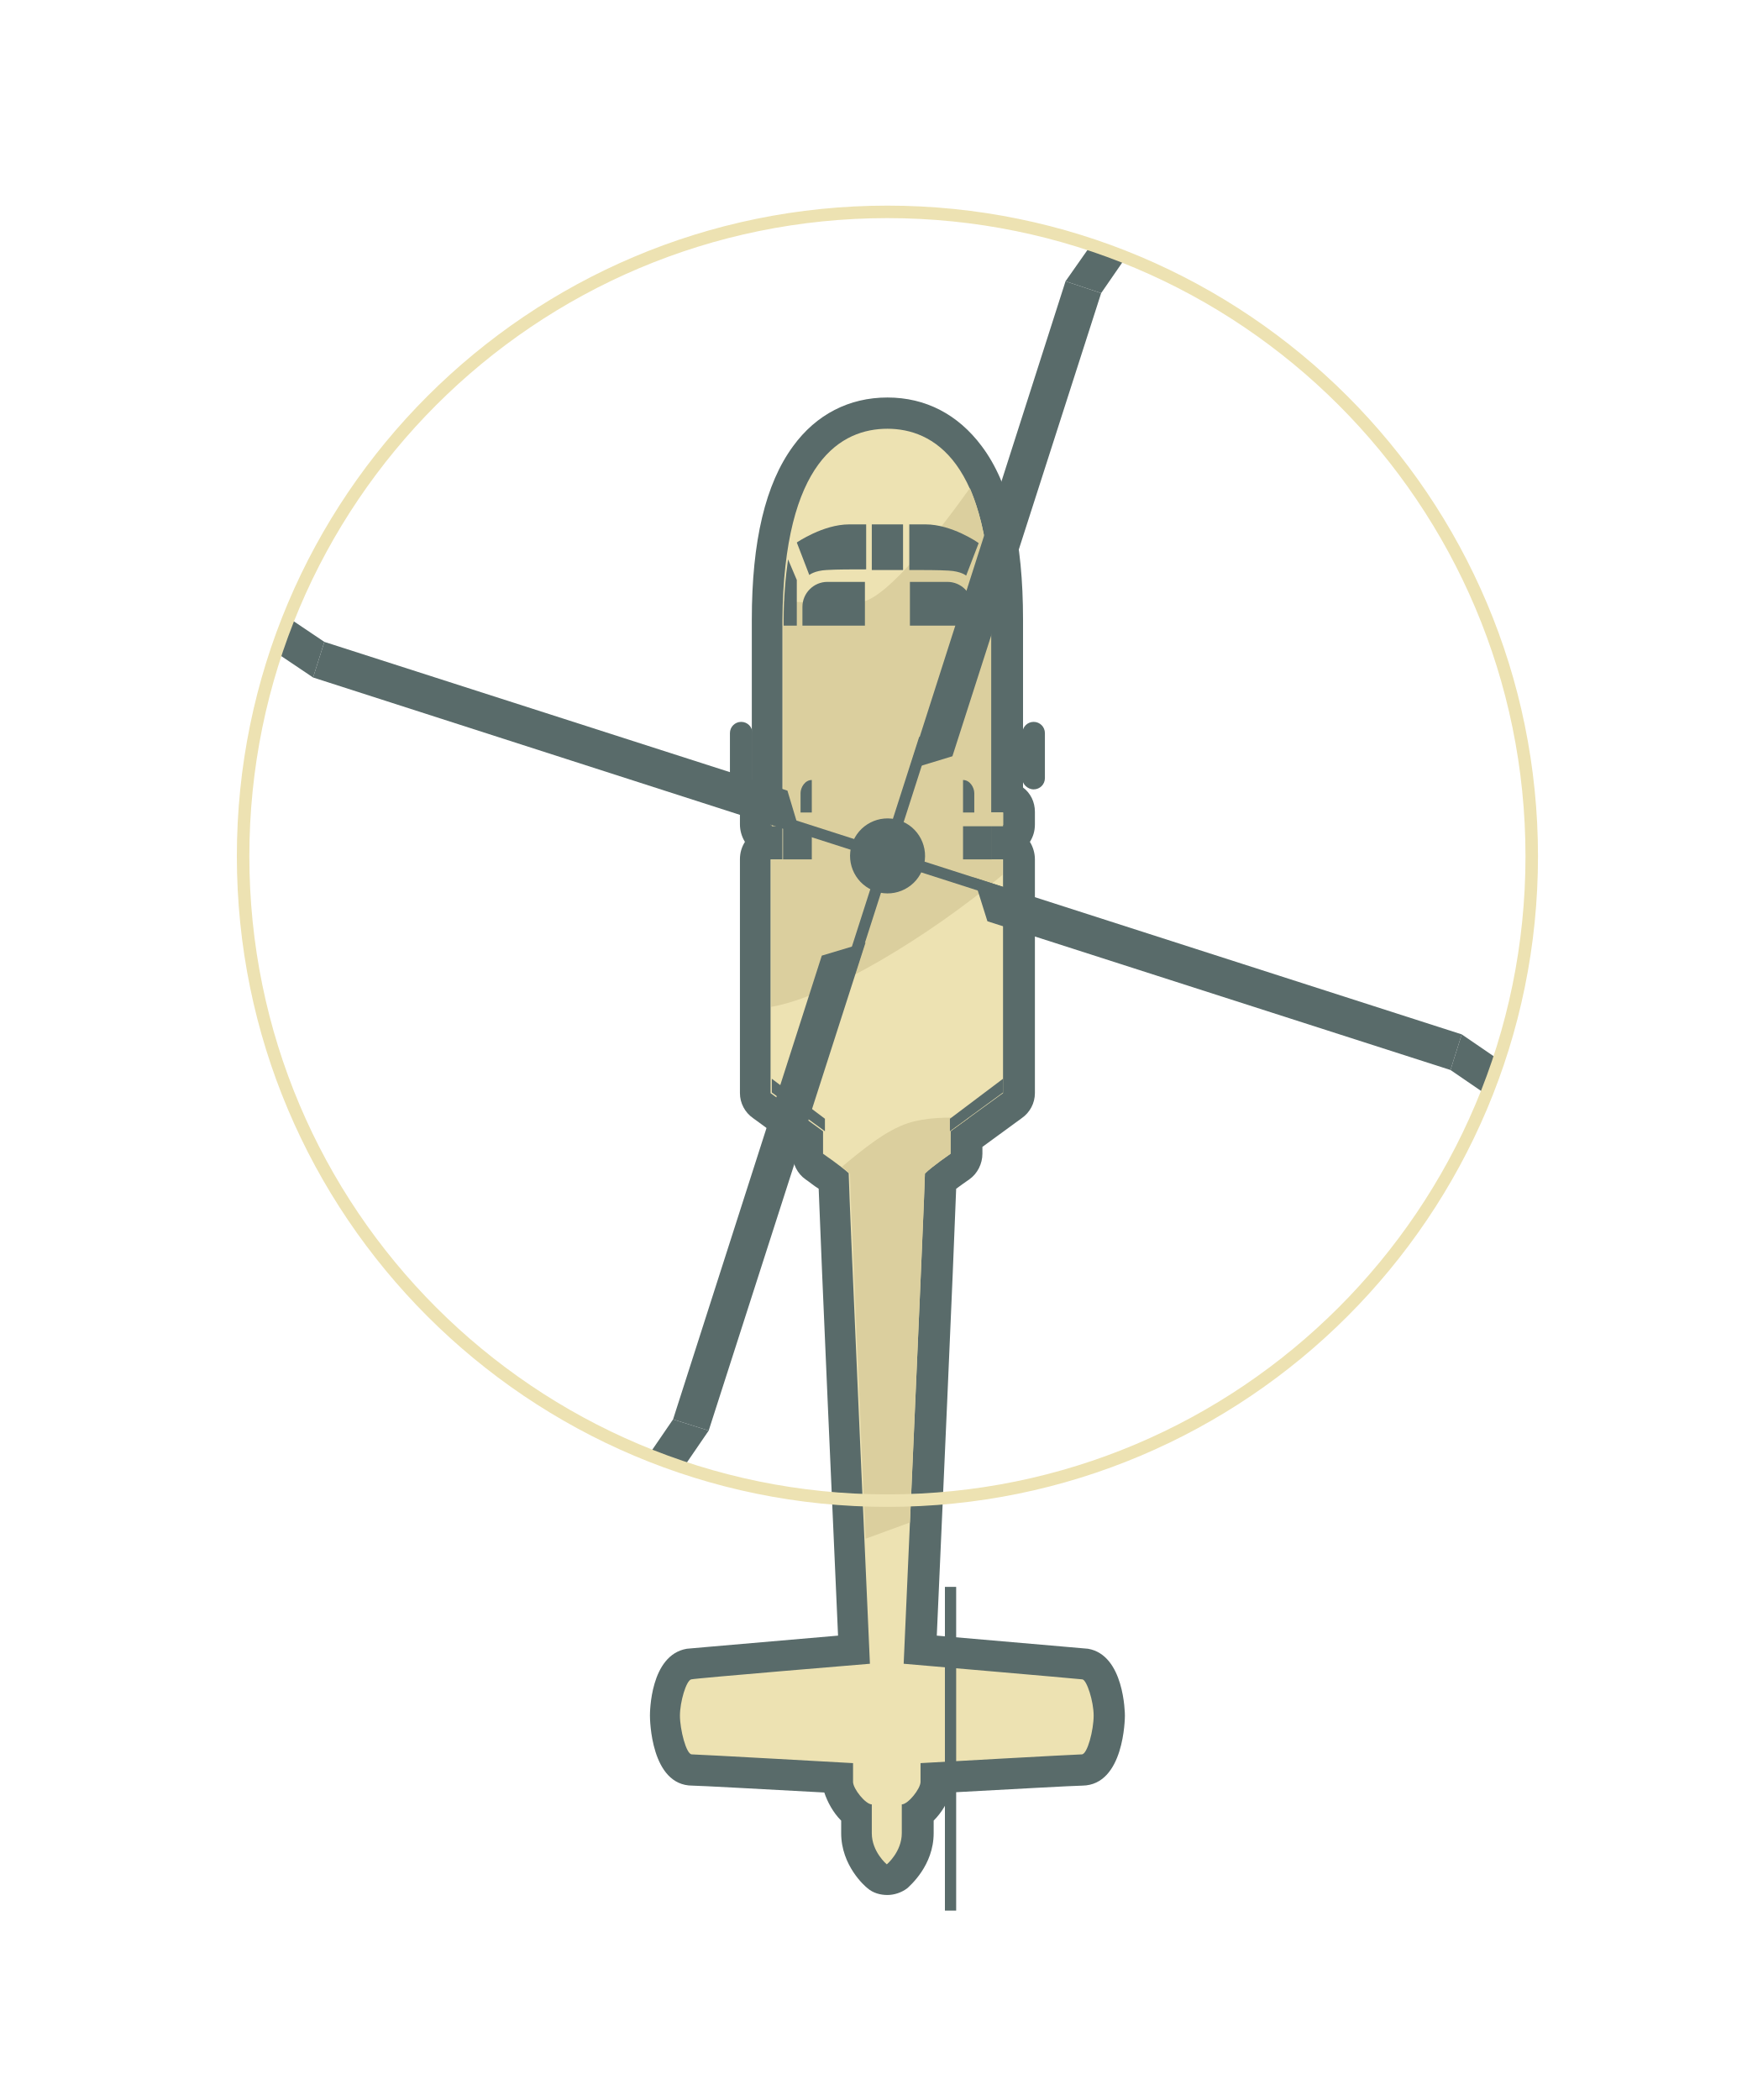
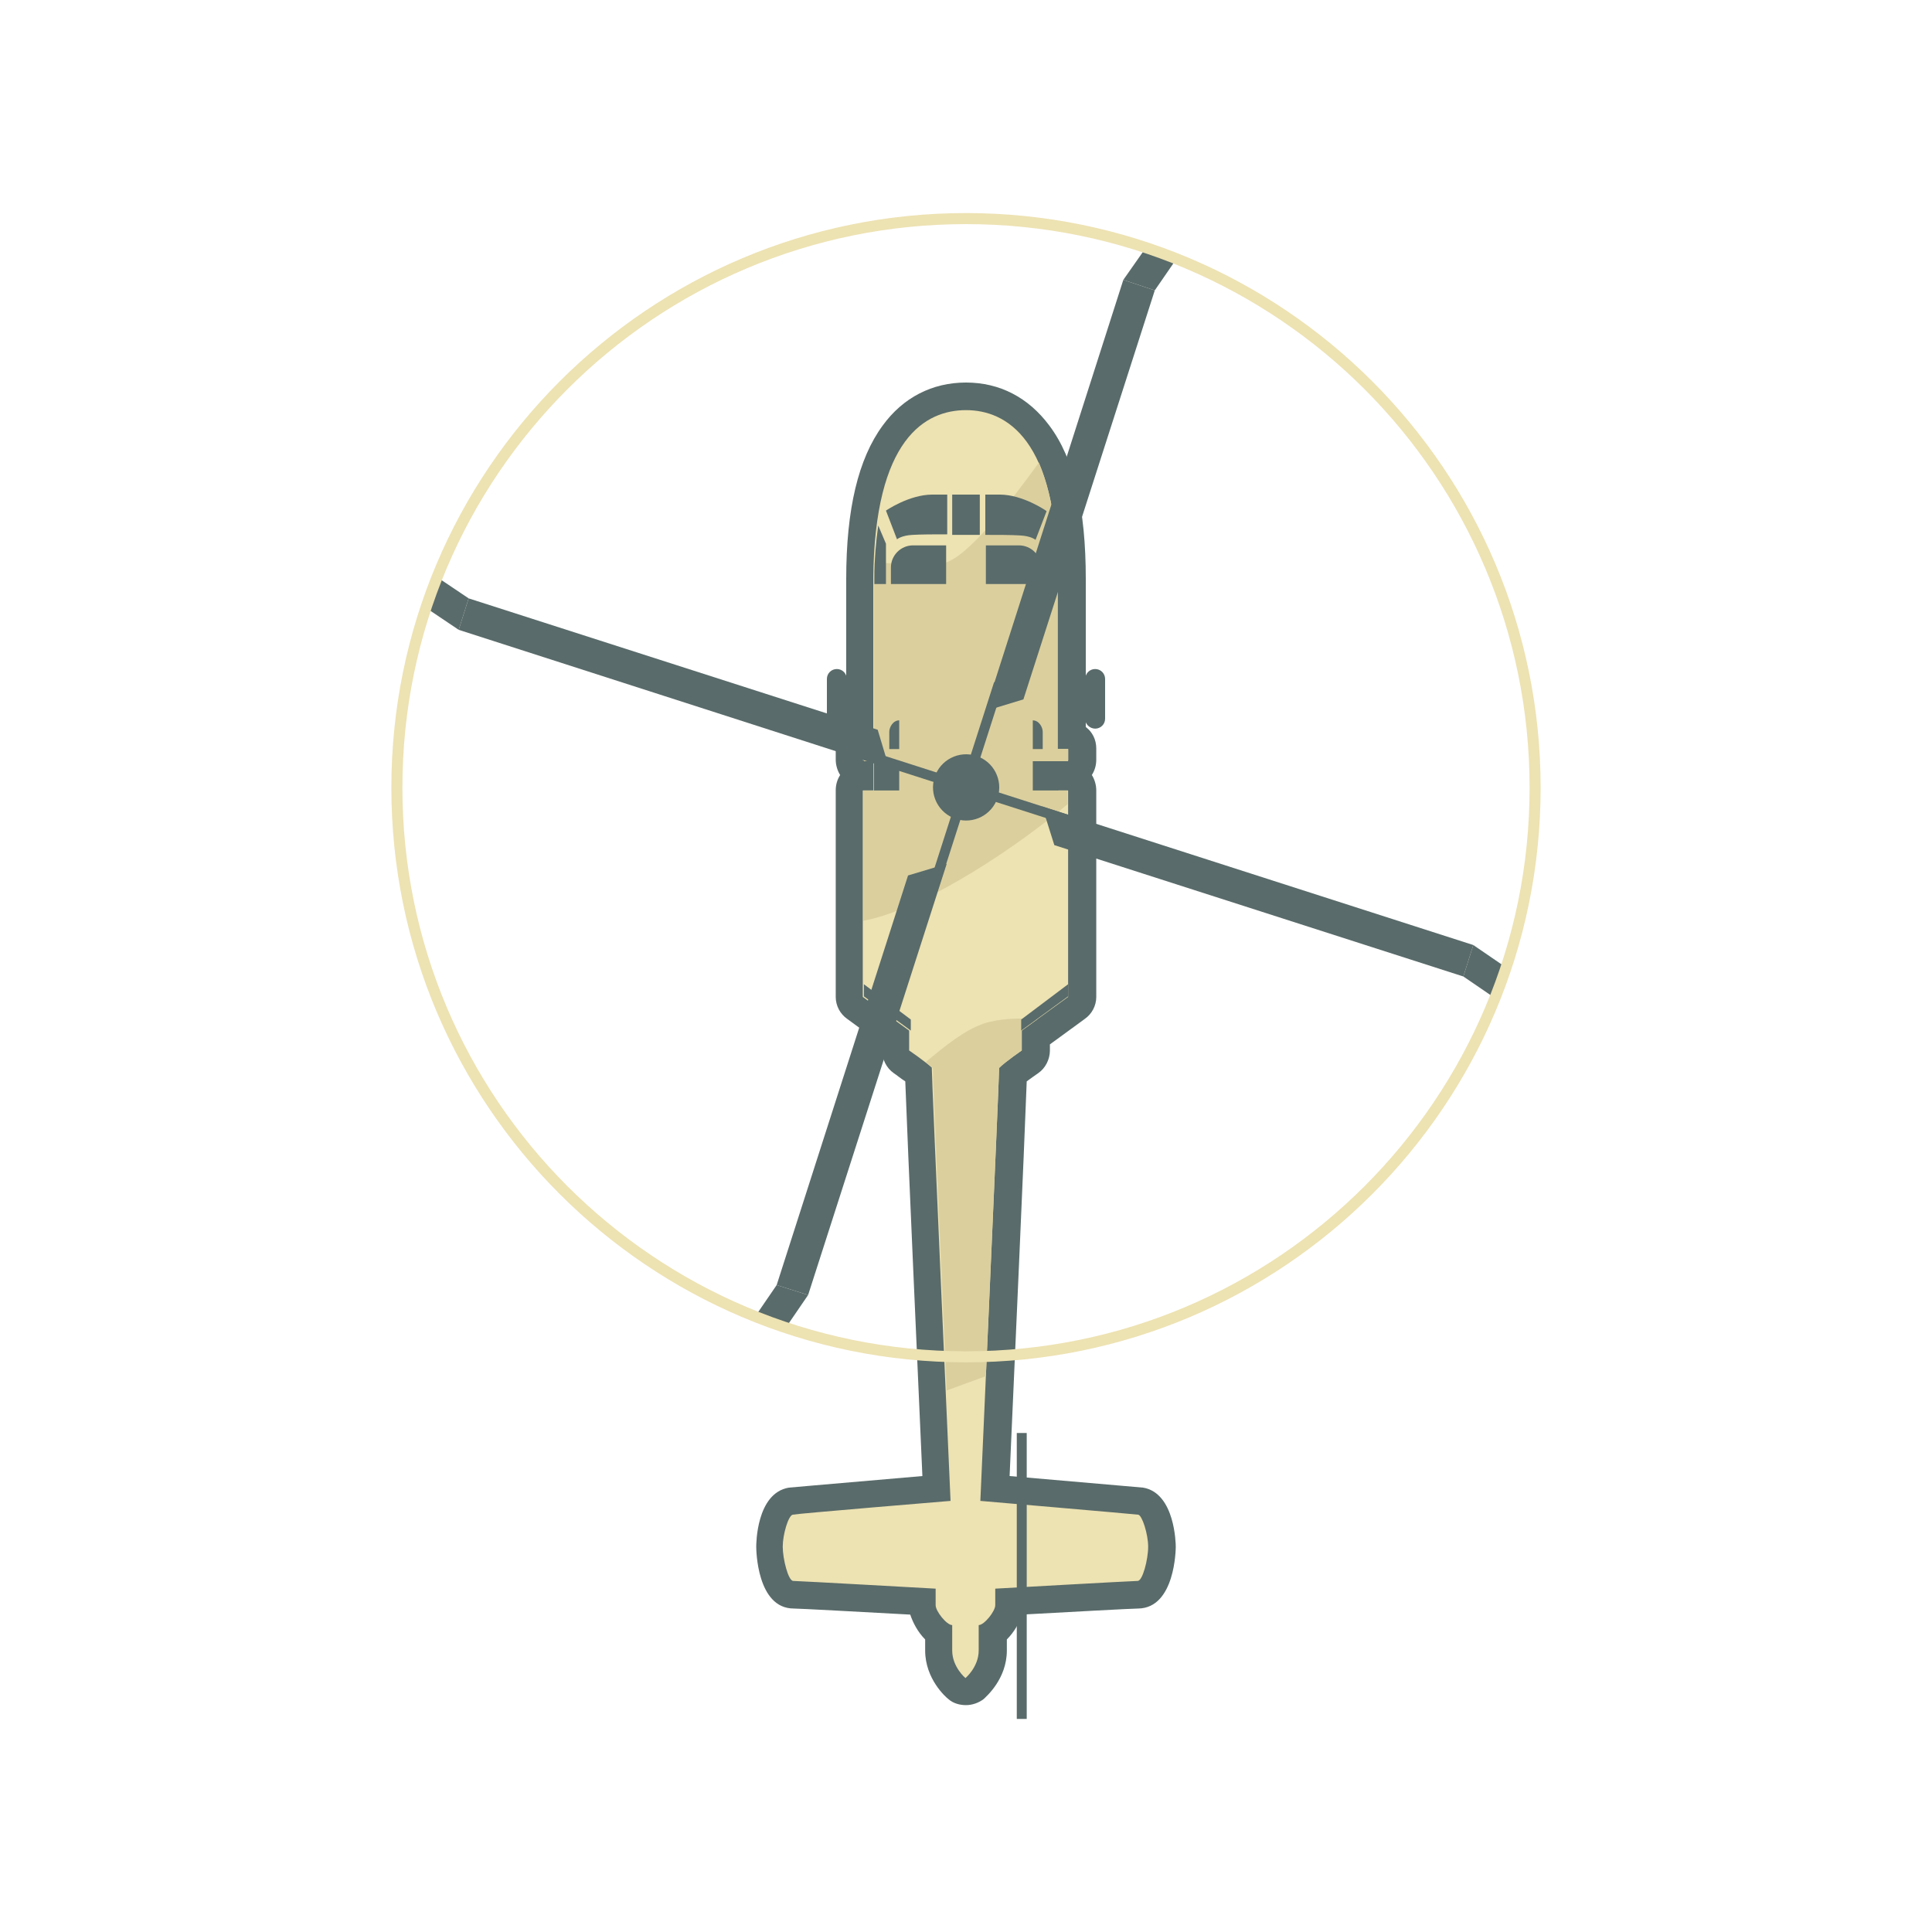
- <svg xmlns="http://www.w3.org/2000/svg" version="1.1" id="Layer_1" x="0px" y="0px" viewBox="0 0 282 336" style="enable-background:new 0 0 282 336;" xml:space="preserve">
-   <style type="text/css">
+ <svg xmlns="http://www.w3.org/2000/svg" version="1.1" id="Layer_1" x="0px" y="0px" viewBox="0 0 70 70" xml:space="preserve" width="70" height="70">
+   <defs id="defs91" />
+   <style type="text/css" id="style3">
	.st0{fill:#EDE2B2;}
	.st1{fill:#596B6A;}
	.st2{fill:#DBCF9E;}
	.st3{fill:none;stroke:#EDE2B2;stroke-width:2;stroke-miterlimit:10;}
</style>
-   <g>
-     <g>
-       <path class="st0" d="M142,300.8c-0.6,0-1.1-0.2-1.6-0.6c-0.3-0.3-3.3-2.8-3.3-6.9v-3.1c-1.7-1.3-3-3.6-3-5.1v-0.6    c-9.7-0.5-22.5-1.2-23.3-1.2c-4.2,0-4.4-8.7-4.4-8.8c0-0.1,0.2-7.6,3.8-8.2c0.7-0.1,17.2-1.5,26.4-2.3c-0.5-12.3-2.9-66.1-3.2-75    c-1.1-0.8-2.5-1.9-3.1-2.3c-0.7-0.5-1.1-1.2-1.1-2.1v-2.4l-7.3-5.4c-0.6-0.5-1-1.2-1-2v-37.4c0-1.2,0.8-2.1,1.9-2.4v-0.7    c-1.1-0.3-1.9-1.3-1.9-2.4v-2c0-1.2,0.8-2.1,1.9-2.4V99.2c0-12.4,2.5-33.1,19.1-33.1s19.1,20.7,19.1,33.1v28.3    c1.1,0.3,1.9,1.3,1.9,2.4v2c0,1.2-0.8,2.1-1.9,2.4v0.7c1.1,0.3,1.9,1.3,1.9,2.4v37.4c0,0.8-0.4,1.5-1,2l-7.3,5.4v2.4    c0,0.8-0.4,1.6-1.1,2.1c-0.6,0.4-2,1.4-3.1,2.3c-0.3,9-2.7,62.7-3.2,75c9.2,0.8,25.7,2.2,26.4,2.3c3.6,0.6,3.8,8.1,3.8,8.2    c0,0.1-0.2,8.8-4.4,8.8c-0.8,0-13.6,0.7-23.2,1.2v0.6c0,1.5-1.3,3.8-3,5.1v3.1c0,4.1-2.9,6.6-3.3,6.9    C143.1,300.6,142.5,300.8,142,300.8z" />
-       <path class="st1" d="M142,68.6c7.2,0,16.6,5.1,16.6,30.6c0,11.7,0,22.5,0,30.8h1.9v2h-1.9c0,2,0,3.9,0,5.5h1.9v35.1v2.3l-8.4,6.1    v3.6c0,0-2.9,2-4.1,3.1c0,2.5-3.4,78.5-3.4,78.5s27.9,2.4,28.6,2.5s1.8,3.5,1.8,5.8s-1,6.2-1.9,6.2s-25.8,1.4-25.8,1.4s0,1.9,0,3    s-2,3.6-3,3.6c0,2,0,3.4,0,4.6c0,3-2.4,5-2.4,5s-2.4-2-2.4-5c0-1.2,0-2.6,0-4.6c-1,0-3-2.5-3-3.6s0-3,0-3s-24.9-1.4-25.8-1.4    s-1.9-4-1.9-6.2s1-5.6,1.8-5.8s28.6-2.5,28.6-2.5s-3.4-76-3.4-78.5c-1.2-1.1-4.1-3.1-4.1-3.1v-3.6l-8.4-6.1v-2.3v-35.1h1.9    c0-1.6,0-3.5,0-5.5h-1.9v-2h1.9c0-8.3,0-19.1,0-30.8C125.4,73.7,134.7,68.6,142,68.6 M142,63.6c-6.1,0-11.4,2.7-15.1,7.8    c-4.4,6-6.6,15.1-6.6,27.8v26.8c-1.1,0.9-1.9,2.3-1.9,3.9v2c0,1,0.3,2,0.8,2.8c-0.5,0.8-0.8,1.7-0.8,2.8v35.1v2.3    c0,1.6,0.8,3.1,2.1,4l6.3,4.6v1.1c0,1.6,0.8,3.2,2.1,4.1c0.6,0.4,1.3,1,2.1,1.5c0.4,11.1,2.4,55.7,3.1,71.5    c-23.4,2-24,2.1-24.2,2.1c-5.9,1-5.9,10.3-5.9,10.7c0,0.5,0.1,11.2,6.8,11.2c1,0,11.9,0.6,21.1,1.1c0.5,1.5,1.4,3.2,2.7,4.5v2    c0,5.2,3.8,8.5,4.2,8.8c0.9,0.8,2.1,1.1,3.2,1.1s2.3-0.4,3.2-1.1c0.4-0.4,4.2-3.6,4.2-8.8v-2c1.3-1.3,2.3-3,2.7-4.5    c9.2-0.5,20-1.1,21.1-1.1c6.7-0.1,6.8-10.8,6.8-11.2c0-0.4-0.1-9.7-5.9-10.7c-0.2,0-0.9-0.1-24.2-2.1c0.7-15.7,2.7-60.3,3.1-71.5    c0.7-0.5,1.5-1.1,2.1-1.5c1.3-0.9,2.1-2.5,2.1-4.1v-1.1l6.3-4.6c1.3-0.9,2.1-2.4,2.1-4v-2.3v-35.1c0-1-0.3-2-0.8-2.8    c0.5-0.8,0.8-1.7,0.8-2.8v-2c0-1.6-0.7-3-1.9-3.9V99.2c0-12.7-2.1-21.8-6.6-27.8C153.3,66.3,148.1,63.6,142,63.6L142,63.6z" />
-     </g>
-     <path class="st2" d="M160.5,137.5h-1.9c0-1.6,0-3.5,0-5.5h1.9v-2h-1.9c0-8.3,0-19.1,0-30.8c0-9.7-1.4-16.4-3.4-21.1   c-5,7-13,17.3-17.2,18.2c-2.1,0.4-6.9,0.2-12.6-0.1c0,1-0.1,2-0.1,3c0,11.7,0,22.5,0,30.8h-1.9v2h1.9c0,2,0,3.9,0,5.5h-1.9v23.6   c9.2-1.6,25-11.1,37-21.1V137.5z" />
-     <path class="st2" d="M152.1,184.6v-3.6l2.9-2.1c-3.4-0.2-6.9-0.1-9.7,0.8c-3.6,1.2-7.1,4.1-10.6,7c0.5,0.4,1,0.8,1.3,1.1   c0,1.7,1.5,35.7,2.5,58.4l7.1-2.6c1-22.6,2.4-54.2,2.4-55.8C149.2,186.6,152.1,184.6,152.1,184.6z" />
-     <rect x="151.2" y="253.9" class="st1" width="1.8" height="51.8" />
-     <path class="st1" d="M125.4,137.5h4.5v-12.7c-1.1,0-1.8,1.2-1.8,2.1s0,5.2,0,5.2h-2.8V137.5z" />
-     <polygon class="st1" points="123.5,172.6 123.5,174.8 132,181 132,179  " />
-     <path class="st1" d="M118.6,126.3L118.6,126.3c-1,0-1.8-0.8-1.8-1.8v-7.2c0-1,0.8-1.8,1.8-1.8l0,0c1,0,1.8,0.8,1.8,1.8v7.2   C120.4,125.4,119.6,126.3,118.6,126.3z" />
-     <path class="st1" d="M138.4,100.1v-7c-0.1,0-0.2,0-0.3,0h-5.7c-2.2,0-4,1.8-4,4v3H138.4z" />
-     <path class="st1" d="M125.4,100.1h2.1v-7.3l-1.4-3.3c-0.4,2.8-0.7,6.1-0.7,9.7C125.4,99.5,125.4,99.8,125.4,100.1z" />
-     <path class="st1" d="M158.6,137.5h-4.5v-12.7c1.1,0,1.8,1.2,1.8,2.1s0,5.2,0,5.2h2.8V137.5z" />
-     <rect x="123.5" y="130" class="st2" width="8.5" height="2.2" />
-     <rect x="152" y="130" class="st2" width="8.5" height="2.2" />
-     <polygon class="st1" points="160.5,172.6 160.5,174.8 152,181 152,179  " />
-     <path class="st1" d="M165.4,126.3L165.4,126.3c1,0,1.8-0.8,1.8-1.8v-7.2c0-1-0.8-1.8-1.8-1.8l0,0c-1,0-1.8,0.8-1.8,1.8v7.2   C163.5,125.4,164.4,126.3,165.4,126.3z" />
-     <path class="st1" d="M145.6,100.1v-7c0.1,0,0.2,0,0.3,0h5.7c2.2,0,4,1.8,4,4v3H145.6z" />
-     <path class="st1" d="M158.6,100.1h-2.1v-7.3l1.4-3.3c0.4,2.8,0.7,6.1,0.7,9.7C158.6,99.5,158.6,99.8,158.6,100.1z" />
-     <g>
-       <ellipse transform="matrix(0.3055 -0.9522 0.9522 0.3055 -31.81 230.3047)" class="st1" cx="142" cy="137" rx="6" ry="6" />
-       <rect x="122.2" y="136" transform="matrix(0.9522 0.3055 -0.3055 0.9522 48.6336 -36.8293)" class="st1" width="39.5" height="1.8" />
-       <g>
-         <g>
-           <polygon class="st1" points="155.8,140.4 233.9,165.5 232.1,171.2 158,147.4     " />
-           <polygon class="st1" points="233.9,165.5 232.1,171.2 237.8,175.1 239.6,169.4     " />
+   <g id="g4221" transform="matrix(0.2,0,0,0.2,28,28)">
+     <g transform="translate(-107,-134.3)" id="g5">
+       <g id="g7">
+         <path style="fill:#ede2b2" id="path9" d="m 142,300.8 c -0.6,0 -1.1,-0.2 -1.6,-0.6 -0.3,-0.3 -3.3,-2.8 -3.3,-6.9 l 0,-3.1 c -1.7,-1.3 -3,-3.6 -3,-5.1 l 0,-0.6 c -9.7,-0.5 -22.5,-1.2 -23.3,-1.2 -4.2,0 -4.4,-8.7 -4.4,-8.8 0,-0.1 0.2,-7.6 3.8,-8.2 0.7,-0.1 17.2,-1.5 26.4,-2.3 -0.5,-12.3 -2.9,-66.1 -3.2,-75 -1.1,-0.8 -2.5,-1.9 -3.1,-2.3 -0.7,-0.5 -1.1,-1.2 -1.1,-2.1 l 0,-2.4 -7.3,-5.4 c -0.6,-0.5 -1,-1.2 -1,-2 l 0,-37.4 c 0,-1.2 0.8,-2.1 1.9,-2.4 l 0,-0.7 c -1.1,-0.3 -1.9,-1.3 -1.9,-2.4 l 0,-2 c 0,-1.2 0.8,-2.1 1.9,-2.4 l 0,-28.3 c 0,-12.4 2.5,-33.1 19.1,-33.1 16.6,0 19.1,20.7 19.1,33.1 l 0,28.3 c 1.1,0.3 1.9,1.3 1.9,2.4 l 0,2 c 0,1.2 -0.8,2.1 -1.9,2.4 l 0,0.7 c 1.1,0.3 1.9,1.3 1.9,2.4 l 0,37.4 c 0,0.8 -0.4,1.5 -1,2 l -7.3,5.4 0,2.4 c 0,0.8 -0.4,1.6 -1.1,2.1 -0.6,0.4 -2,1.4 -3.1,2.3 -0.3,9 -2.7,62.7 -3.2,75 9.2,0.8 25.7,2.2 26.4,2.3 3.6,0.6 3.8,8.1 3.8,8.2 0,0.1 -0.2,8.8 -4.4,8.8 -0.8,0 -13.6,0.7 -23.2,1.2 l 0,0.6 c 0,1.5 -1.3,3.8 -3,5.1 l 0,3.1 c 0,4.1 -2.9,6.6 -3.3,6.9 -0.4,0.4 -1,0.6 -1.5,0.6 z" class="st0" />
+         <path style="fill:#596b6a" id="path11" d="m 142,68.6 c 7.2,0 16.6,5.1 16.6,30.6 0,11.7 0,22.5 0,30.8 l 1.9,0 0,2 -1.9,0 c 0,2 0,3.9 0,5.5 l 1.9,0 0,35.1 0,2.3 -8.4,6.1 0,3.6 c 0,0 -2.9,2 -4.1,3.1 0,2.5 -3.4,78.5 -3.4,78.5 0,0 27.9,2.4 28.6,2.5 0.7,0.1 1.8,3.5 1.8,5.8 0,2.3 -1,6.2 -1.9,6.2 -0.9,0 -25.8,1.4 -25.8,1.4 0,0 0,1.9 0,3 0,1.1 -2,3.6 -3,3.6 0,2 0,3.4 0,4.6 0,3 -2.4,5 -2.4,5 0,0 -2.4,-2 -2.4,-5 0,-1.2 0,-2.6 0,-4.6 -1,0 -3,-2.5 -3,-3.6 0,-1.1 0,-3 0,-3 0,0 -24.9,-1.4 -25.8,-1.4 -0.9,0 -1.9,-4 -1.9,-6.2 0,-2.2 1,-5.6 1.8,-5.8 0.8,-0.2 28.6,-2.5 28.6,-2.5 0,0 -3.4,-76 -3.4,-78.5 -1.2,-1.1 -4.1,-3.1 -4.1,-3.1 l 0,-3.6 -8.4,-6.1 0,-2.3 0,-35.1 1.9,0 c 0,-1.6 0,-3.5 0,-5.5 l -1.9,0 0,-2 1.9,0 c 0,-8.3 0,-19.1 0,-30.8 0.2,-25.5 9.5,-30.6 16.8,-30.6 m 0,-5 c -6.1,0 -11.4,2.7 -15.1,7.8 -4.4,6 -6.6,15.1 -6.6,27.8 l 0,26.8 c -1.1,0.9 -1.9,2.3 -1.9,3.9 l 0,2 c 0,1 0.3,2 0.8,2.8 -0.5,0.8 -0.8,1.7 -0.8,2.8 l 0,35.1 0,2.3 c 0,1.6 0.8,3.1 2.1,4 l 6.3,4.6 0,1.1 c 0,1.6 0.8,3.2 2.1,4.1 0.6,0.4 1.3,1 2.1,1.5 0.4,11.1 2.4,55.7 3.1,71.5 -23.4,2 -24,2.1 -24.2,2.1 -5.9,1 -5.9,10.3 -5.9,10.7 0,0.5 0.1,11.2 6.8,11.2 1,0 11.9,0.6 21.1,1.1 0.5,1.5 1.4,3.2 2.7,4.5 l 0,2 c 0,5.2 3.8,8.5 4.2,8.8 0.9,0.8 2.1,1.1 3.2,1.1 1.1,0 2.3,-0.4 3.2,-1.1 0.4,-0.4 4.2,-3.6 4.2,-8.8 l 0,-2 c 1.3,-1.3 2.3,-3 2.7,-4.5 9.2,-0.5 20,-1.1 21.1,-1.1 6.7,-0.1 6.8,-10.8 6.8,-11.2 0,-0.4 -0.1,-9.7 -5.9,-10.7 -0.2,0 -0.9,-0.1 -24.2,-2.1 0.7,-15.7 2.7,-60.3 3.1,-71.5 0.7,-0.5 1.5,-1.1 2.1,-1.5 1.3,-0.9 2.1,-2.5 2.1,-4.1 l 0,-1.1 6.3,-4.6 c 1.3,-0.9 2.1,-2.4 2.1,-4 l 0,-2.3 0,-35.1 c 0,-1 -0.3,-2 -0.8,-2.8 0.5,-0.8 0.8,-1.7 0.8,-2.8 l 0,-2 c 0,-1.6 -0.7,-3 -1.9,-3.9 l 0,-26.8 c 0,-12.7 -2.1,-21.8 -6.6,-27.8 -3.8,-5.1 -9,-7.8 -15.1,-7.8 l 0,0 z" class="st1" />
+       </g>
+       <path style="fill:#dbcf9e" id="path13" d="m 160.5,137.5 -1.9,0 c 0,-1.6 0,-3.5 0,-5.5 l 1.9,0 0,-2 -1.9,0 c 0,-8.3 0,-19.1 0,-30.8 0,-9.7 -1.4,-16.4 -3.4,-21.1 -5,7 -13,17.3 -17.2,18.2 -2.1,0.4 -6.9,0.2 -12.6,-0.1 0,1 -0.1,2 -0.1,3 0,11.7 0,22.5 0,30.8 l -1.9,0 0,2 1.9,0 c 0,2 0,3.9 0,5.5 l -1.9,0 0,23.6 c 9.2,-1.6 25,-11.1 37,-21.1 l 0,-2.5 z" class="st2" />
+       <path style="fill:#dbcf9e" id="path15" d="m 152.1,184.6 0,-3.6 2.9,-2.1 c -3.4,-0.2 -6.9,-0.1 -9.7,0.8 -3.6,1.2 -7.1,4.1 -10.6,7 0.5,0.4 1,0.8 1.3,1.1 0,1.7 1.5,35.7 2.5,58.4 l 7.1,-2.6 c 1,-22.6 2.4,-54.2 2.4,-55.8 1.2,-1.2 4.1,-3.2 4.1,-3.2 z" class="st2" />
+       <rect style="fill:#596b6a" id="rect17" height="51.8" width="1.8" class="st1" y="253.9" x="151.2" />
+       <path style="fill:#596b6a" id="path19" d="m 125.4,137.5 4.5,0 0,-12.7 c -1.1,0 -1.8,1.2 -1.8,2.1 0,0.9 0,5.2 0,5.2 l -2.8,0 0,5.4 z" class="st1" />
+       <polygon style="fill:#596b6a" id="polygon21" points="123.5,174.8 132,181 132,179 123.5,172.6 " class="st1" />
+       <path style="fill:#596b6a" id="path23" d="m 118.6,126.3 0,0 c -1,0 -1.8,-0.8 -1.8,-1.8 l 0,-7.2 c 0,-1 0.8,-1.8 1.8,-1.8 l 0,0 c 1,0 1.8,0.8 1.8,1.8 l 0,7.2 c 0,0.9 -0.8,1.8 -1.8,1.8 z" class="st1" />
+       <path style="fill:#596b6a" id="path25" d="m 138.4,100.1 0,-7 c -0.1,0 -0.2,0 -0.3,0 l -5.7,0 c -2.2,0 -4,1.8 -4,4 l 0,3 10,0 z" class="st1" />
+       <path style="fill:#596b6a" id="path27" d="m 125.4,100.1 2.1,0 0,-7.3 -1.4,-3.3 c -0.4,2.8 -0.7,6.1 -0.7,9.7 0,0.3 0,0.6 0,0.9 z" class="st1" />
+       <path style="fill:#596b6a" id="path29" d="m 158.6,137.5 -4.5,0 0,-12.7 c 1.1,0 1.8,1.2 1.8,2.1 0,0.9 0,5.2 0,5.2 l 2.8,0 0,5.4 z" class="st1" />
+       <rect style="fill:#dbcf9e" id="rect31" height="2.2" width="8.5" class="st2" y="130" x="123.5" />
+       <rect style="fill:#dbcf9e" id="rect33" height="2.2" width="8.5" class="st2" y="130" x="152" />
+       <polygon style="fill:#596b6a" id="polygon35" points="160.5,174.8 152,181 152,179 160.5,172.6 " class="st1" />
+       <path style="fill:#596b6a" id="path37" d="m 165.4,126.3 0,0 c 1,0 1.8,-0.8 1.8,-1.8 l 0,-7.2 c 0,-1 -0.8,-1.8 -1.8,-1.8 l 0,0 c -1,0 -1.8,0.8 -1.8,1.8 l 0,7.2 c -0.1,0.9 0.8,1.8 1.8,1.8 z" class="st1" />
+       <path style="fill:#596b6a" id="path39" d="m 145.6,100.1 0,-7 c 0.1,0 0.2,0 0.3,0 l 5.7,0 c 2.2,0 4,1.8 4,4 l 0,3 -10,0 z" class="st1" />
+       <path style="fill:#596b6a" id="path41" d="m 158.6,100.1 -2.1,0 0,-7.3 1.4,-3.3 c 0.4,2.8 0.7,6.1 0.7,9.7 0,0.3 0,0.6 0,0.9 z" class="st1" />
+       <g id="g43">
+         <circle style="fill:#596b6a" r="6" id="ellipse45" cy="137" cx="142" class="st1" transform="matrix(0.3055,-0.9522,0.9522,0.3055,-31.81,230.3047)" />
+         <rect style="fill:#596b6a" id="rect47" height="1.8" width="39.5" class="st1" transform="matrix(0.9522,0.3055,-0.3055,0.9522,48.6336,-36.8293)" y="136" x="122.2" />
+         <g id="g49">
+           <g id="g51">
+             <polygon style="fill:#596b6a" id="polygon53" points="233.9,165.5 232.1,171.2 158,147.4 155.8,140.4 " class="st1" />
+             <polygon style="fill:#596b6a" id="polygon55" points="232.1,171.2 237.8,175.1 239.6,169.4 233.9,165.5 " class="st1" />
+           </g>
+           <g id="g57">
+             <polygon style="fill:#596b6a" id="polygon59" points="50.1,108.4 51.9,102.7 126,126.5 128.1,133.5 " class="st1" />
+             <polygon style="fill:#596b6a" id="polygon61" points="51.9,102.7 46.1,98.8 44.3,104.5 50.1,108.4 " class="st1" />
+           </g>
        </g>
-         <g>
-           <polygon class="st1" points="128.1,133.5 50.1,108.4 51.9,102.7 126,126.5     " />
-           <polygon class="st1" points="50.1,108.4 51.9,102.7 46.1,98.8 44.3,104.5     " />
+         <rect style="fill:#596b6a" id="rect63" height="1.8" width="39.5" class="st1" transform="matrix(0.3055,-0.9522,0.9522,0.3055,-31.81,230.3047)" y="136" x="122.2" />
+         <g id="g65">
+           <g id="g67">
+             <polygon style="fill:#596b6a" id="polygon69" points="170.5,45 176.2,46.9 152.4,121 145.5,123.1 " class="st1" />
+             <polygon style="fill:#596b6a" id="polygon71" points="176.2,46.9 180.2,41.1 174.5,39.3 170.5,45 " class="st1" />
+           </g>
+           <g id="g73">
+             <polygon style="fill:#596b6a" id="polygon75" points="113.4,228.9 107.7,227.1 131.5,152.9 138.5,150.8 " class="st1" />
+             <polygon style="fill:#596b6a" id="polygon77" points="107.7,227.1 103.8,232.8 109.5,234.6 113.4,228.9 " class="st1" />
+           </g>
        </g>
      </g>
-       <rect x="122.2" y="136" transform="matrix(0.3055 -0.9522 0.9522 0.3055 -31.81 230.3047)" class="st1" width="39.5" height="1.8" />
-       <g>
-         <g>
-           <polygon class="st1" points="145.5,123.1 170.5,45 176.2,46.9 152.4,121     " />
-           <polygon class="st1" points="170.5,45 176.2,46.9 180.2,41.1 174.5,39.3     " />
-         </g>
-         <g>
-           <polygon class="st1" points="138.5,150.8 113.4,228.9 107.7,227.1 131.5,152.9     " />
-           <polygon class="st1" points="113.4,228.9 107.7,227.1 103.8,232.8 109.5,234.6     " />
-         </g>
+       <g id="g79">
+         <path style="fill:#596b6a" id="path81" d="m 138.5,83.9 c -0.8,0 -1.7,0 -2.6,0 -4.2,0 -8.4,2.9 -8.4,2.9 l 2,5.2 c 0,0 0.8,-0.7 2.8,-0.8 1.6,-0.1 4.1,-0.1 6.3,-0.1 l 0,-7.2 z" class="st1" />
+         <path style="fill:#596b6a" id="path83" d="m 148.1,83.9 c -0.9,0 -1.8,0 -2.6,0 l 0,7.3 c 2.2,0 4.7,0 6.3,0.1 2,0.1 2.8,0.8 2.8,0.8 l 2,-5.2 c -0.1,-0.1 -4.3,-3 -8.5,-3 z" class="st1" />
+         <path style="fill:#596b6a" id="path85" d="m 144.5,83.9 c -1.4,0 -2.5,0 -2.5,0 0,0 -1.1,0 -2.5,0 l 0,7.3 c 1,0 1.8,0 2.5,0 0.7,0 1.5,0 2.5,0 l 0,-7.3 z" class="st1" />
      </g>
+       <circle style="fill:none;stroke:#ede2b2;stroke-width:2;stroke-miterlimit:10" id="circle87" r="103.1" cy="137" cx="142" class="st3" />
    </g>
-     <g>
-       <path class="st1" d="M138.5,83.9c-0.8,0-1.7,0-2.6,0c-4.2,0-8.4,2.9-8.4,2.9l2,5.2c0,0,0.8-0.7,2.8-0.8c1.6-0.1,4.1-0.1,6.3-0.1    V83.9z" />
-       <path class="st1" d="M148.1,83.9c-0.9,0-1.8,0-2.6,0v7.3c2.2,0,4.7,0,6.3,0.1c2,0.1,2.8,0.8,2.8,0.8l2-5.2    C156.5,86.8,152.3,83.9,148.1,83.9z" />
-       <path class="st1" d="M144.5,83.9c-1.4,0-2.5,0-2.5,0s-1.1,0-2.5,0v7.3c1,0,1.8,0,2.5,0s1.5,0,2.5,0V83.9z" />
-     </g>
-     <circle class="st3" cx="142" cy="137" r="103.1" />
  </g>
</svg>
